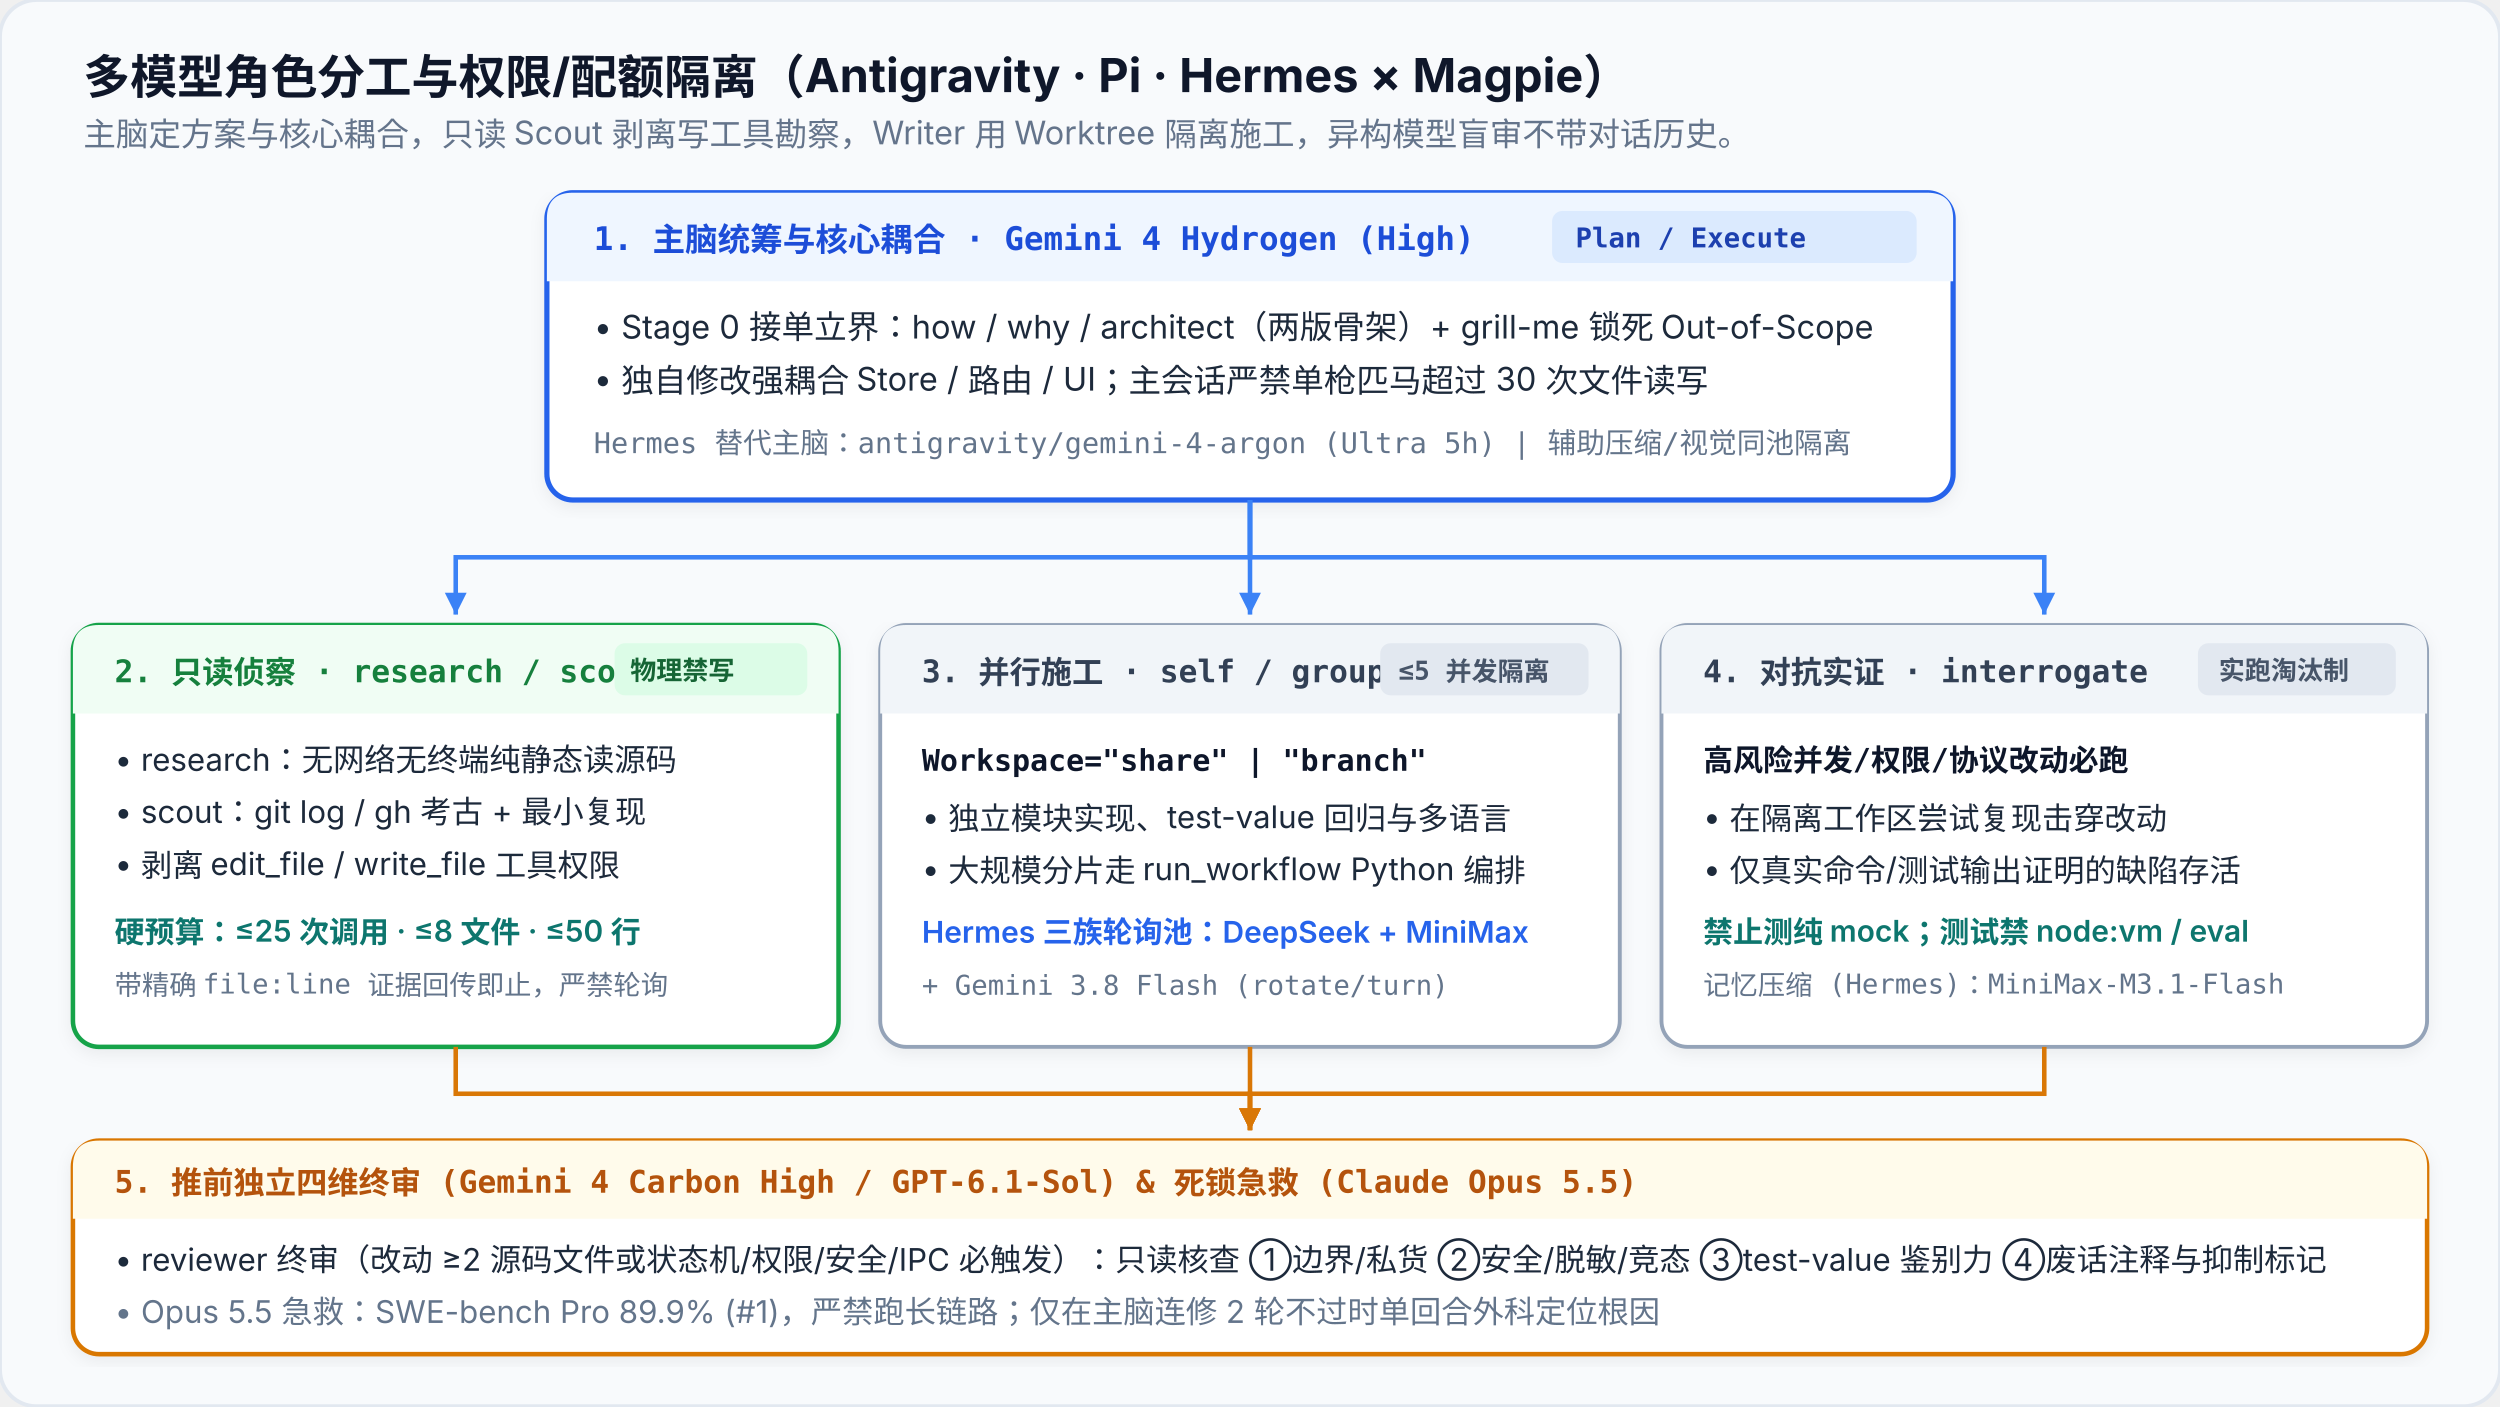
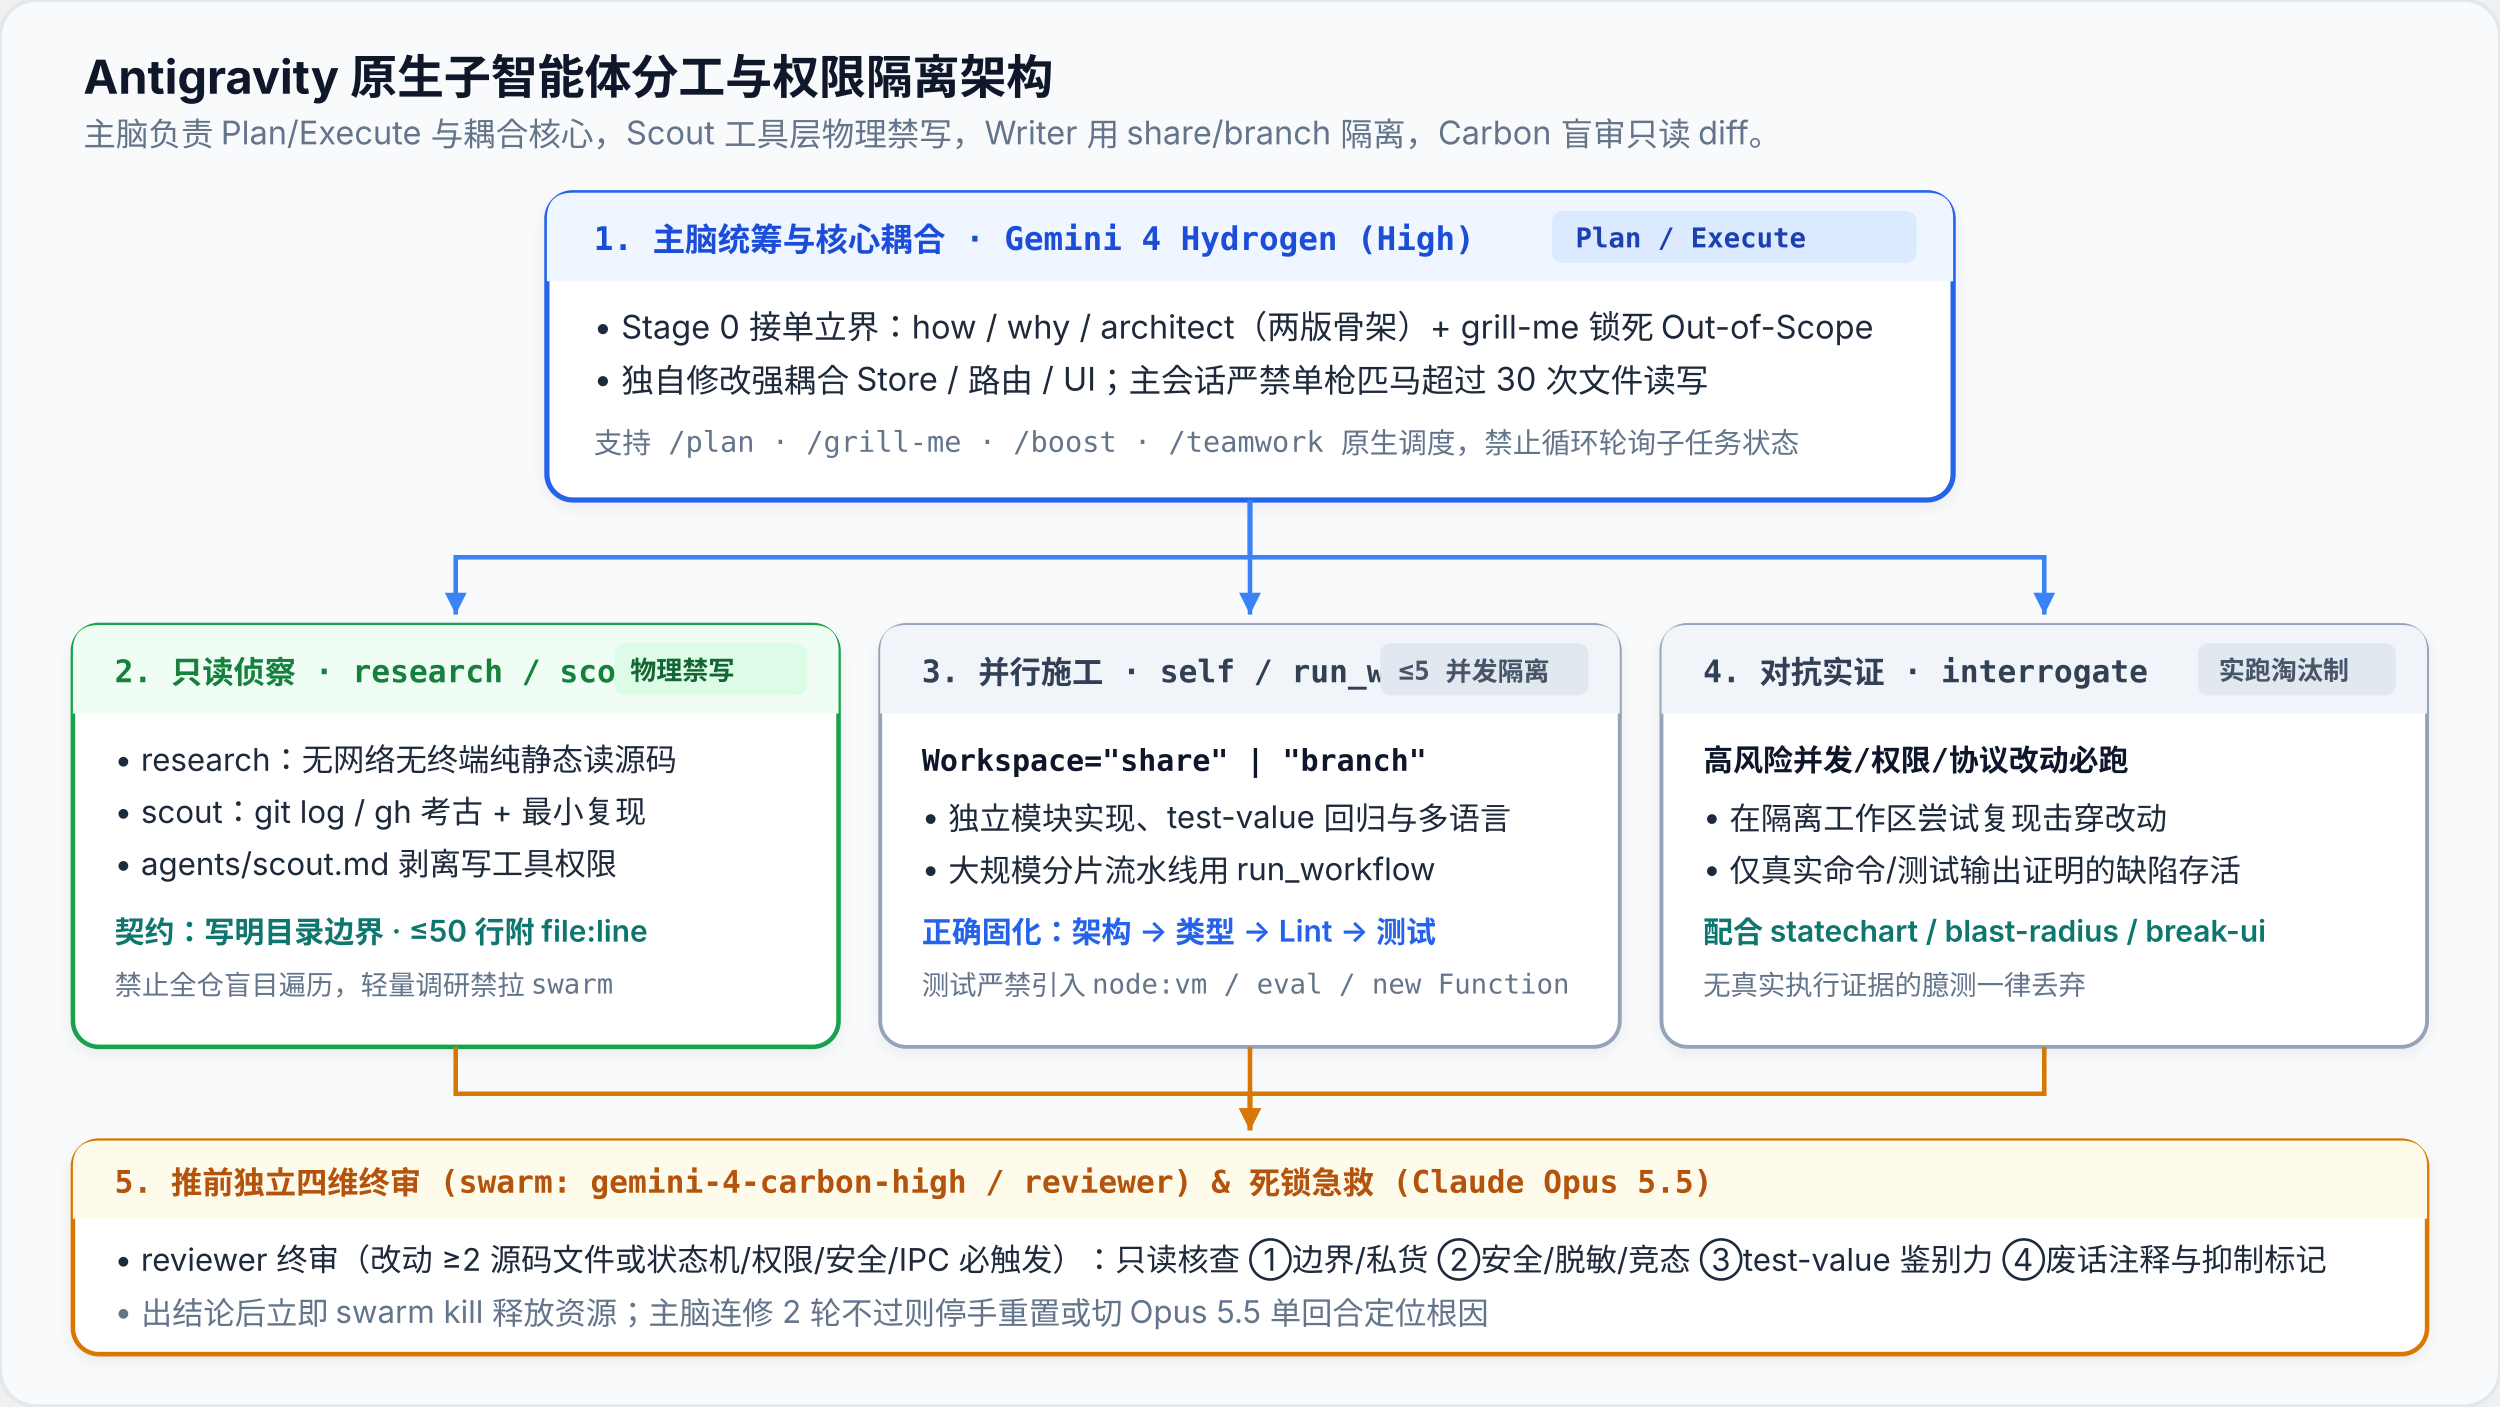
<svg xmlns="http://www.w3.org/2000/svg" viewBox="0 0 960 540" role="img" aria-labelledby="routing-title routing-desc">
  <defs>
    <marker id="arrowBlue" viewBox="0 0 10 10" refX="8" refY="5" markerWidth="6" markerHeight="6" orient="auto-start-reverse">
      <path d="M 0 1 L 8 5 L 0 9 z" fill="#3b82f6" />
    </marker>
    <marker id="arrowAmber" viewBox="0 0 10 10" refX="8" refY="5" markerWidth="6" markerHeight="6" orient="auto-start-reverse">
      <path d="M 0 1 L 8 5 L 0 9 z" fill="#d97706" />
    </marker>
    <filter id="shadow" x="-2%" y="-2%" width="104%" height="108%">
      <feDropShadow dx="0" dy="2" stdDeviation="3" flood-color="#0f172a" flood-opacity="0.06" />
    </filter>
  </defs>
  <rect width="960" height="540" rx="14" fill="#f8fafc" stroke="#e2e8f0" stroke-width="1.5" />
-   <text x="32" y="36" font-family="-apple-system, BlinkMacSystemFont, 'Segoe UI', Inter, sans-serif" font-size="18" font-weight="700" fill="#0f172a">多模型角色分工与权限/配额隔离（Antigravity · Pi · Hermes × Magpie）</text>
-   <text x="32" y="56" font-family="-apple-system, BlinkMacSystemFont, 'Segoe UI', Inter, sans-serif" font-size="12.5" fill="#64748b">主脑定方案与核心耦合，只读 Scout 剥离写工具勘察，Writer 用 Worktree 隔离施工，异构模型盲审不带对话历史。</text>
+   <text x="32" y="36" font-family="-apple-system, BlinkMacSystemFont, 'Segoe UI', Inter, sans-serif" font-size="18" font-weight="700" fill="#0f172a">Antigravity 原生子智能体分工与权限隔离架构</text>
+   <text x="32" y="56" font-family="-apple-system, BlinkMacSystemFont, 'Segoe UI', Inter, sans-serif" font-size="12.5" fill="#64748b">主脑负责 Plan/Execute 与耦合核心，Scout 工具层物理禁写，Writer 用 share/branch 隔离，Carbon 盲审只读 diff。</text>
  <g filter="url(#shadow)">
    <rect x="210" y="74" width="540" height="118" rx="10" fill="#ffffff" stroke="#2563eb" stroke-width="2" />
    <path d="M 210 84 Q 210 74 220 74 L 740 74 Q 750 74 750 84 L 750 108 L 210 108 Z" fill="#eff6ff" />
    <text x="228" y="96" font-family="SFMono-Regular, Consolas, monospace" font-size="12.5" font-weight="700" fill="#1d4ed8">1. 主脑统筹与核心耦合 · Gemini 4 Hydrogen (High)</text>
    <rect x="596" y="81" width="140" height="20" rx="4" fill="#dbeafe" />
    <text x="605" y="95" font-family="SFMono-Regular, Consolas, monospace" font-size="10.5" font-weight="600" fill="#1e40af">Plan / Execute</text>
    <text x="228" y="130" font-family="-apple-system, BlinkMacSystemFont, 'Segoe UI', sans-serif" font-size="12.5" fill="#1e293b">• Stage 0 接单立界：how / why / architect（两版骨架）+ grill-me 锁死 Out-of-Scope</text>
    <text x="228" y="150" font-family="-apple-system, BlinkMacSystemFont, 'Segoe UI', sans-serif" font-size="12.5" fill="#1e293b">• 独自修改强耦合 Store / 路由 / UI；主会话严禁单枪匹马超过 30 次文件读写</text>
-     <text x="228" y="174" font-family="SFMono-Regular, Consolas, monospace" font-size="11" fill="#64748b">Hermes 替代主脑：antigravity/gemini-4-argon (Ultra 5h) | 辅助压缩/视觉同池隔离</text>
+     <text x="228" y="174" font-family="SFMono-Regular, Consolas, monospace" font-size="11" fill="#64748b">支持 /plan · /grill-me · /boost · /teamwork 原生调度，禁止循环轮询子任务状态</text>
  </g>
  <path d="M 480 192 L 480 214 L 175 214 L 175 236" fill="none" stroke="#3b82f6" stroke-width="1.75" marker-end="url(#arrowBlue)" />
  <path d="M 480 192 L 480 236" fill="none" stroke="#3b82f6" stroke-width="1.75" marker-end="url(#arrowBlue)" />
  <path d="M 480 192 L 480 214 L 785 214 L 785 236" fill="none" stroke="#3b82f6" stroke-width="1.75" marker-end="url(#arrowBlue)" />
  <g filter="url(#shadow)">
    <rect x="28" y="240" width="294" height="162" rx="10" fill="#ffffff" stroke="#16a34a" stroke-width="1.75" />
    <path d="M 28 250 Q 28 240 38 240 L 312 240 Q 322 240 322 250 L 322 274 L 28 274 Z" fill="#f0fdf4" />
    <text x="44" y="262" font-family="SFMono-Regular, Consolas, monospace" font-size="12" font-weight="700" fill="#15803d">2. 只读侦察 · research / scout</text>
    <rect x="236" y="247" width="74" height="20" rx="4" fill="#dcfce7" />
    <text x="242" y="261" font-family="SFMono-Regular, Consolas, monospace" font-size="10" font-weight="600" fill="#166534">物理禁写</text>
    <text x="44" y="296" font-family="-apple-system, BlinkMacSystemFont, 'Segoe UI', sans-serif" font-size="12" fill="#1e293b">• research：无网络无终端纯静态读源码</text>
    <text x="44" y="316" font-family="-apple-system, BlinkMacSystemFont, 'Segoe UI', sans-serif" font-size="12" fill="#1e293b">• scout：git log / gh 考古 + 最小复现</text>
-     <text x="44" y="336" font-family="-apple-system, BlinkMacSystemFont, 'Segoe UI', sans-serif" font-size="12" fill="#1e293b">• 剥离 edit_file / write_file 工具权限</text>
-     <text x="44" y="362" font-family="-apple-system, BlinkMacSystemFont, 'Segoe UI', sans-serif" font-size="11.5" font-weight="600" fill="#0f766e">硬预算：≤25 次调用 · ≤8 文件 · ≤50 行</text>
-     <text x="44" y="382" font-family="SFMono-Regular, Consolas, monospace" font-size="10.5" fill="#64748b">带精确 file:line 证据回传即止，严禁轮询</text>
+     <text x="44" y="336" font-family="-apple-system, BlinkMacSystemFont, 'Segoe UI', sans-serif" font-size="12" fill="#1e293b">• agents/scout.md 剥离写工具权限</text>
+     <text x="44" y="362" font-family="-apple-system, BlinkMacSystemFont, 'Segoe UI', sans-serif" font-size="11.5" font-weight="600" fill="#0f766e">契约：写明目录边界 · ≤50 行附 file:line</text>
+     <text x="44" y="382" font-family="SFMono-Regular, Consolas, monospace" font-size="10.5" fill="#64748b">禁止全仓盲目遍历，轻量调研禁拉 swarm</text>
  </g>
  <g filter="url(#shadow)">
    <rect x="338" y="240" width="284" height="162" rx="10" fill="#ffffff" stroke="#94a3b8" stroke-width="1.5" />
    <path d="M 338 250 Q 338 240 348 240 L 612 240 Q 622 240 622 250 L 622 274 L 338 274 Z" fill="#f1f5f9" />
-     <text x="354" y="262" font-family="SFMono-Regular, Consolas, monospace" font-size="12" font-weight="700" fill="#334155">3. 并行施工 · self / group/work</text>
+     <text x="354" y="262" font-family="SFMono-Regular, Consolas, monospace" font-size="12" font-weight="700" fill="#334155">3. 并行施工 · self / run_workflow</text>
    <rect x="530" y="247" width="80" height="20" rx="4" fill="#e2e8f0" />
    <text x="537" y="261" font-family="SFMono-Regular, Consolas, monospace" font-size="10" font-weight="600" fill="#475569">≤5 并发隔离</text>
    <text x="354" y="296" font-family="SFMono-Regular, Consolas, monospace" font-size="11.5" font-weight="600" fill="#0f172a">Workspace="share" | "branch"</text>
    <text x="354" y="318" font-family="-apple-system, BlinkMacSystemFont, 'Segoe UI', sans-serif" font-size="12" fill="#1e293b">• 独立模块实现、test-value 回归与多语言</text>
-     <text x="354" y="338" font-family="-apple-system, BlinkMacSystemFont, 'Segoe UI', sans-serif" font-size="12" fill="#1e293b">• 大规模分片走 run_workflow Python 编排</text>
-     <text x="354" y="362" font-family="-apple-system, BlinkMacSystemFont, 'Segoe UI', sans-serif" font-size="11.5" font-weight="600" fill="#2563eb">Hermes 三族轮询池：DeepSeek + MiniMax</text>
-     <text x="354" y="382" font-family="SFMono-Regular, Consolas, monospace" font-size="10.5" fill="#64748b">+ Gemini 3.8 Flash (rotate/turn)</text>
+     <text x="354" y="338" font-family="-apple-system, BlinkMacSystemFont, 'Segoe UI', sans-serif" font-size="12" fill="#1e293b">• 大规模分片流水线用 run_workflow</text>
+     <text x="354" y="362" font-family="-apple-system, BlinkMacSystemFont, 'Segoe UI', sans-serif" font-size="11.5" font-weight="600" fill="#2563eb">正确固化：架构 → 类型 → Lint → 测试</text>
+     <text x="354" y="382" font-family="SFMono-Regular, Consolas, monospace" font-size="10.5" fill="#64748b">测试严禁引入 node:vm / eval / new Function</text>
  </g>
  <g filter="url(#shadow)">
    <rect x="638" y="240" width="294" height="162" rx="10" fill="#ffffff" stroke="#94a3b8" stroke-width="1.5" />
    <path d="M 638 250 Q 638 240 648 240 L 922 240 Q 932 240 932 250 L 932 274 L 638 274 Z" fill="#f1f5f9" />
    <text x="654" y="262" font-family="SFMono-Regular, Consolas, monospace" font-size="12" font-weight="700" fill="#334155">4. 对抗实证 · interrogate</text>
    <rect x="844" y="247" width="76" height="20" rx="4" fill="#e2e8f0" />
    <text x="852" y="261" font-family="SFMono-Regular, Consolas, monospace" font-size="10" font-weight="600" fill="#475569">实跑淘汰制</text>
    <text x="654" y="296" font-family="SFMono-Regular, Consolas, monospace" font-size="11.5" font-weight="600" fill="#0f172a">高风险并发/权限/协议改动必跑</text>
    <text x="654" y="318" font-family="-apple-system, BlinkMacSystemFont, 'Segoe UI', sans-serif" font-size="12" fill="#1e293b">• 在隔离工作区尝试复现击穿改动</text>
    <text x="654" y="338" font-family="-apple-system, BlinkMacSystemFont, 'Segoe UI', sans-serif" font-size="12" fill="#1e293b">• 仅真实命令/测试输出证明的缺陷存活</text>
-     <text x="654" y="362" font-family="-apple-system, BlinkMacSystemFont, 'Segoe UI', sans-serif" font-size="11.5" font-weight="600" fill="#0f766e">禁止测纯 mock；测试禁 node:vm / eval</text>
-     <text x="654" y="382" font-family="SFMono-Regular, Consolas, monospace" font-size="10.5" fill="#64748b">记忆压缩 (Hermes)：MiniMax-M3.1-Flash</text>
+     <text x="654" y="362" font-family="-apple-system, BlinkMacSystemFont, 'Segoe UI', sans-serif" font-size="11.5" font-weight="600" fill="#0f766e">配合 statechart / blast-radius / break-ui</text>
+     <text x="654" y="382" font-family="SFMono-Regular, Consolas, monospace" font-size="10.5" fill="#64748b">无真实执行证据的臆测一律丢弃</text>
  </g>
  <path d="M 175 402 L 175 420 L 480 420 L 480 434" fill="none" stroke="#d97706" stroke-width="1.75" marker-end="url(#arrowAmber)" />
  <path d="M 480 402 L 480 434" fill="none" stroke="#d97706" stroke-width="1.75" marker-end="url(#arrowAmber)" />
  <path d="M 785 402 L 785 420 L 480 420 L 480 434" fill="none" stroke="#d97706" stroke-width="1.75" marker-end="url(#arrowAmber)" />
  <g filter="url(#shadow)">
    <rect x="28" y="438" width="904" height="82" rx="10" fill="#ffffff" stroke="#d97706" stroke-width="1.75" />
    <path d="M 28 448 Q 28 438 38 438 L 922 438 Q 932 438 932 448 L 932 468 L 28 468 Z" fill="#fffbeb" />
-     <text x="44" y="458" font-family="SFMono-Regular, Consolas, monospace" font-size="12" font-weight="700" fill="#b45309">5. 推前独立四维终审 (Gemini 4 Carbon High / GPT-6.1-Sol)  &amp;  死锁急救 (Claude Opus 5.5)</text>
+     <text x="44" y="458" font-family="SFMono-Regular, Consolas, monospace" font-size="12" font-weight="700" fill="#b45309">5. 推前独立四维终审 (swarm: gemini-4-carbon-high / reviewer)  &amp;  死锁急救 (Claude Opus 5.5)</text>
    <text x="44" y="488" font-family="-apple-system, BlinkMacSystemFont, 'Segoe UI', sans-serif" font-size="12" fill="#1e293b">• reviewer 终审（改动 ≥2 源码文件或状态机/权限/安全/IPC 必触发）：只读核查 ①边界/私货 ②安全/脱敏/竞态 ③test-value 鉴别力 ④废话注释与抑制标记</text>
-     <text x="44" y="508" font-family="-apple-system, BlinkMacSystemFont, 'Segoe UI', sans-serif" font-size="12" fill="#64748b">• Opus 5.5 急救：SWE-bench Pro 89.9% (#1)，严禁跑长链路；仅在主脑连修 2 轮不过时单回合外科定位根因</text>
+     <text x="44" y="508" font-family="-apple-system, BlinkMacSystemFont, 'Segoe UI', sans-serif" font-size="12" fill="#64748b">• 出结论后立即 swarm kill 释放资源；主脑连修 2 轮不过则停手重置或切 Opus 5.5 单回合定位根因</text>
  </g>
</svg>
